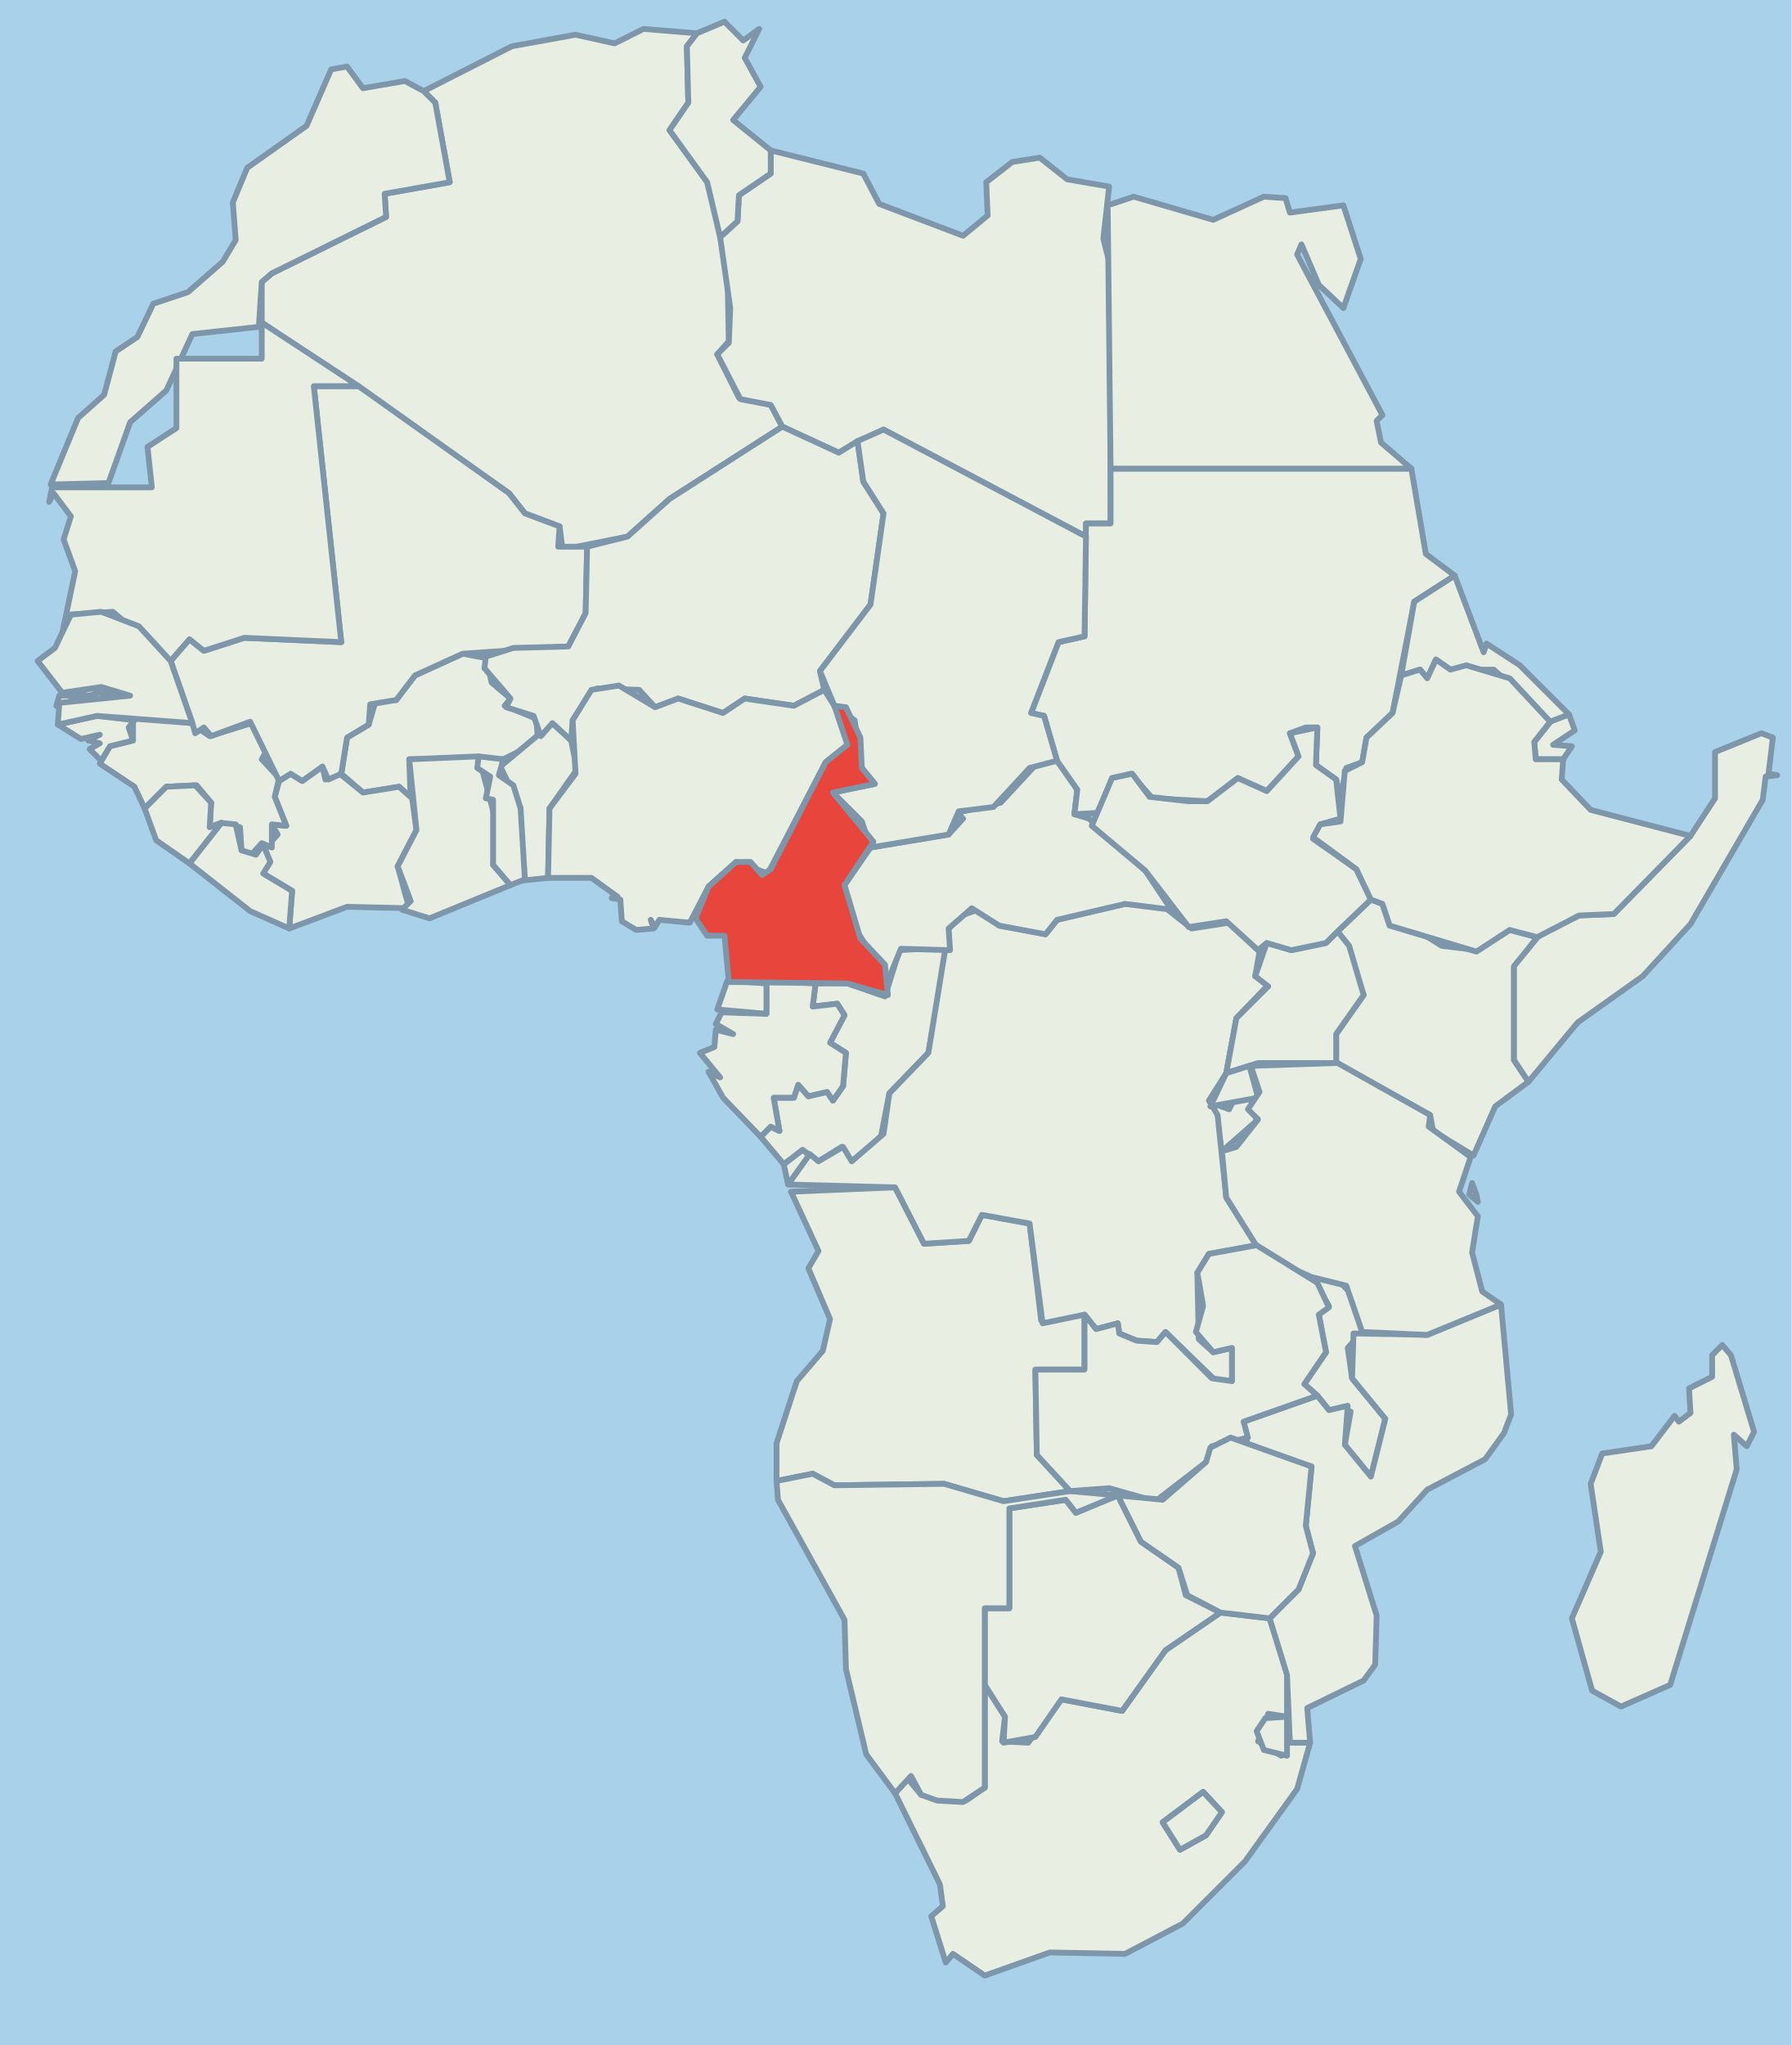
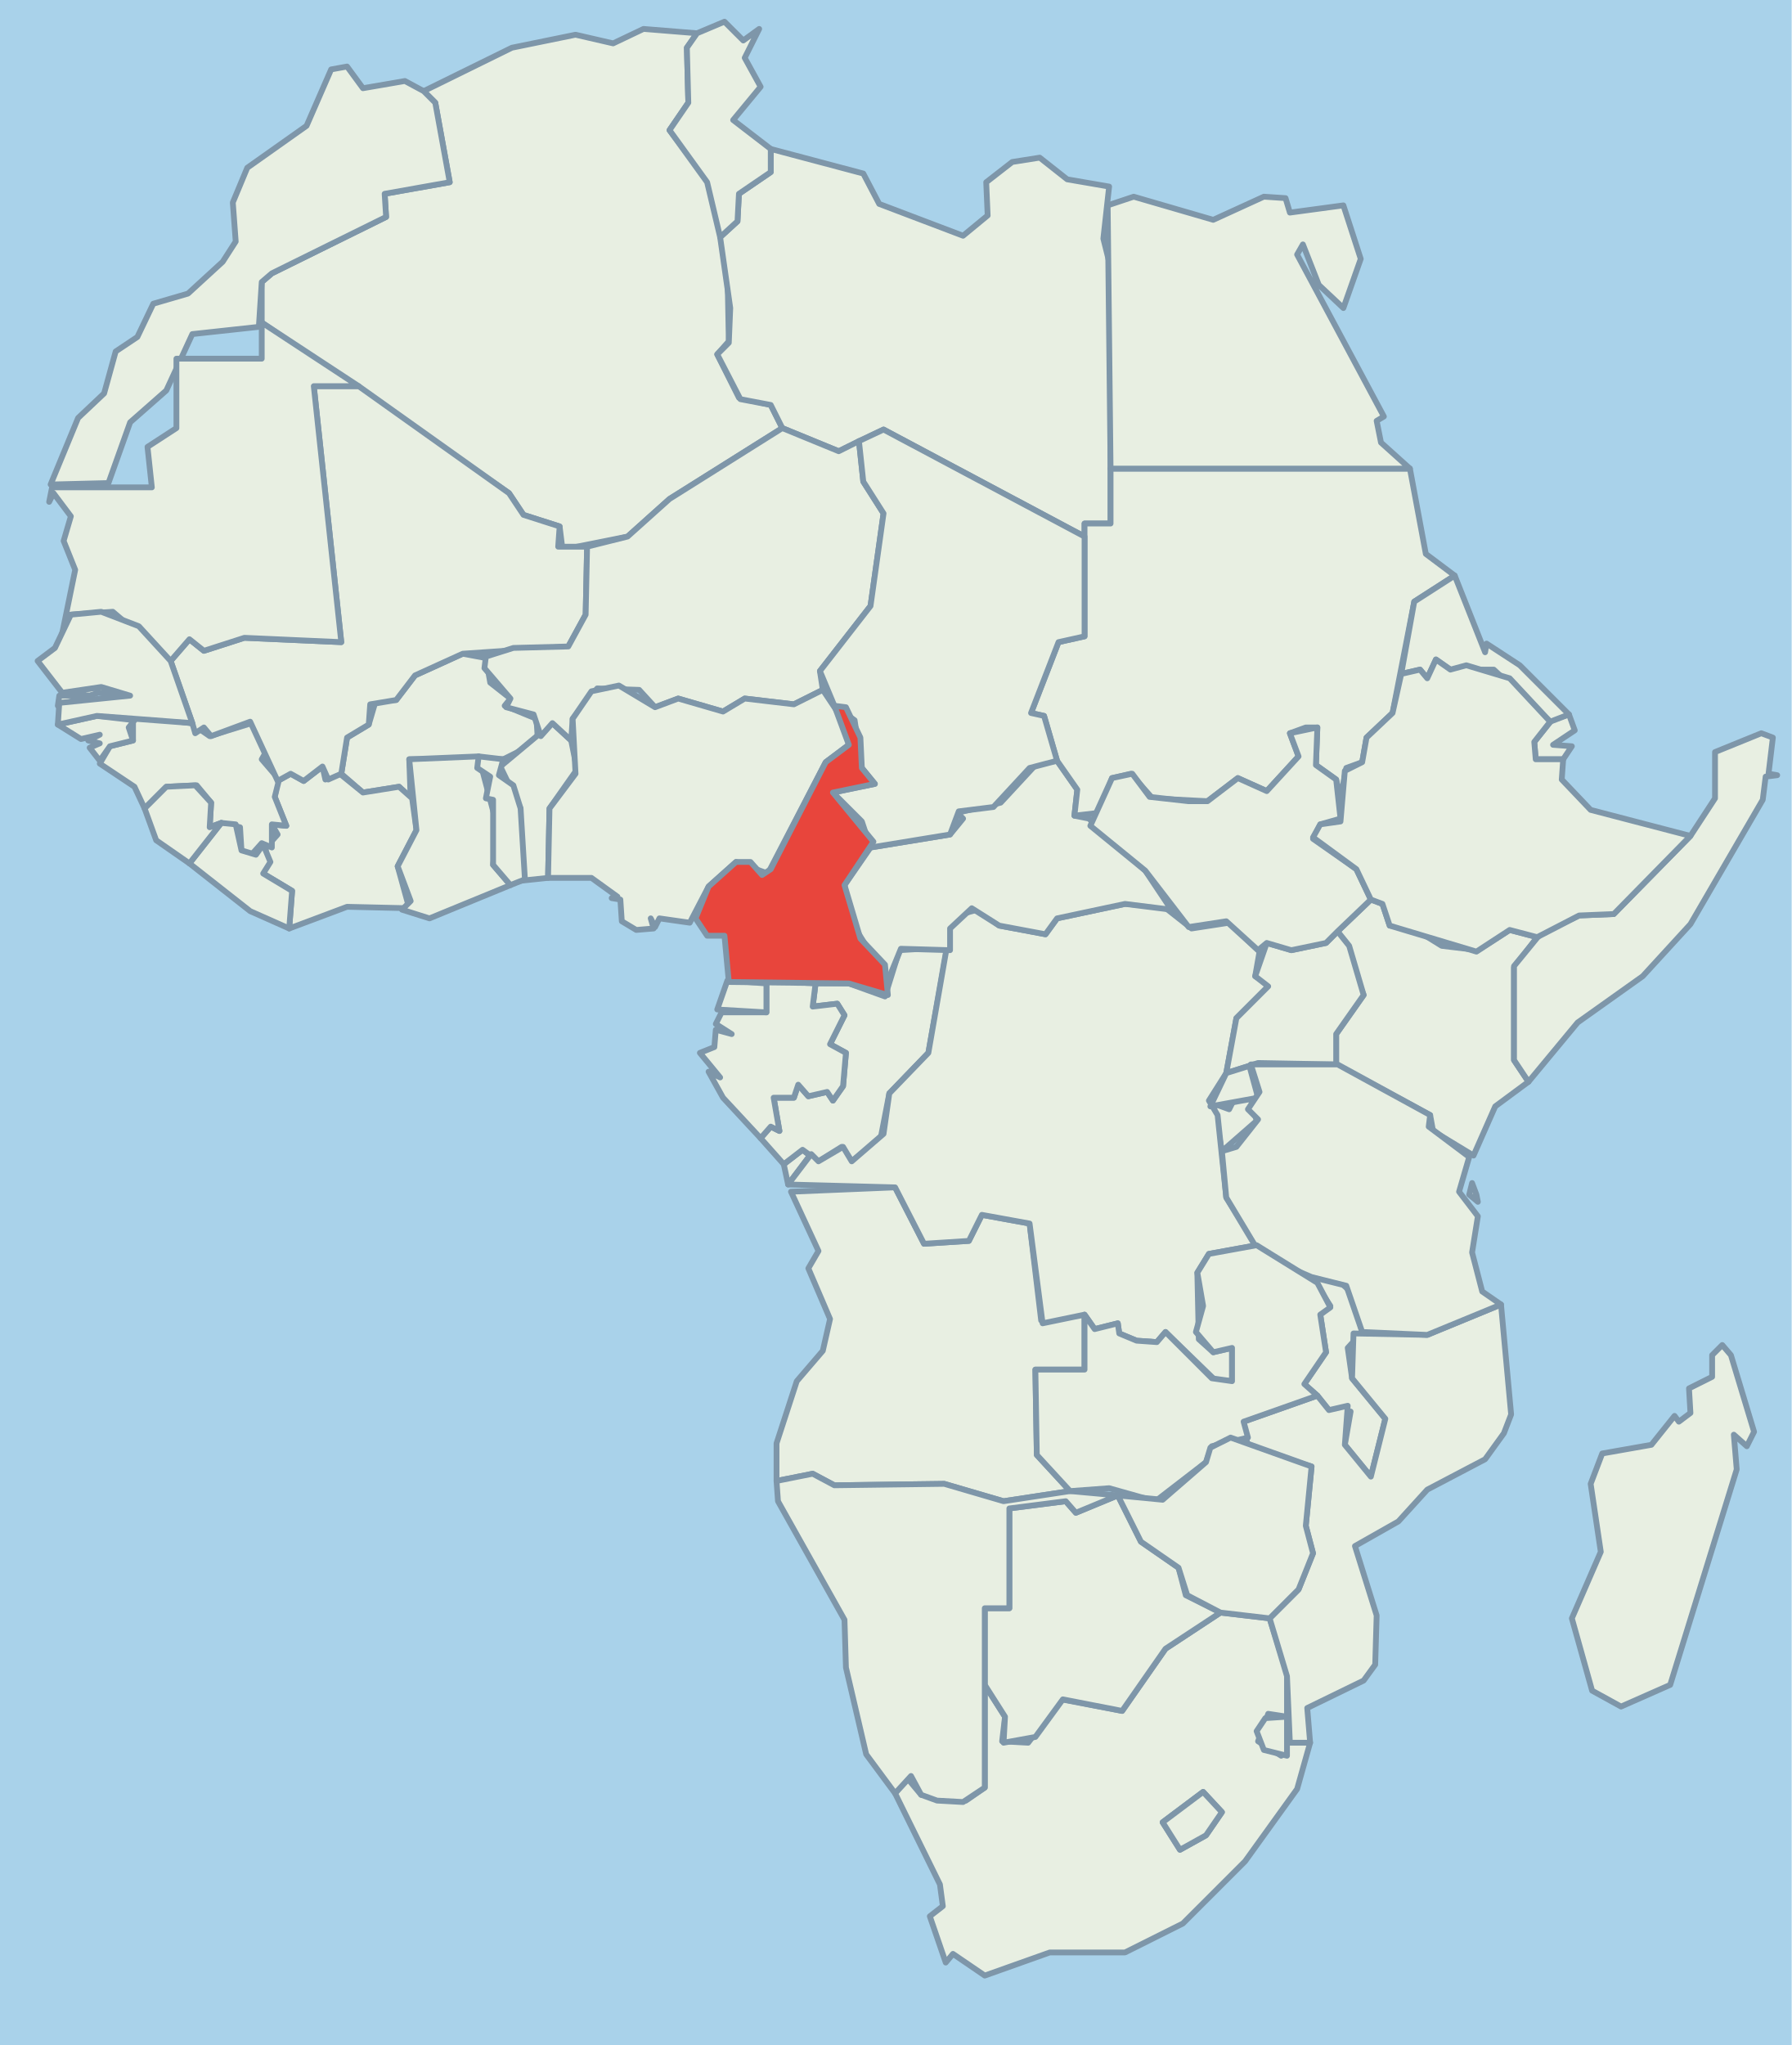
<svg xmlns="http://www.w3.org/2000/svg" viewBox="-0.332 -0.718 1.239 1.414" preserveAspectRatio="xMidYMid meet">
  <rect x="-0.332" y="-0.718" width="1.239" height="1.414" fill="#a9d2ea" />
  <g stroke="#7e96a9" stroke-width="0.004" stroke-linejoin="round">
-     <path d="M0.512,0.397 0.546,0.401 0.558,0.439 0.558,0.469 0.545,0.467 0.538,0.486 0.554,0.496 0.558,0.486 0.574,0.487 0.565,0.519 0.529,0.569 0.486,0.612 0.446,0.633 0.394,0.632 0.349,0.648 0.327,0.633 0.322,0.639 0.312,0.607 0.32,0.6 0.318,0.585 0.287,0.522 0.295,0.511 0.305,0.523 0.336,0.527 0.349,0.518 0.349,0.447 0.363,0.469 0.361,0.486 0.379,0.487 0.402,0.457 0.444,0.465 0.474,0.423 0.512,0.397Z M0.502,0.551 0.513,0.535 0.5,0.521 0.472,0.542 0.484,0.561 0.502,0.551Z" fill="#e8efe2" />
-     <path d="M0.15,-0.695 0.143,-0.686 0.144,-0.647 0.131,-0.628 0.158,-0.591 0.171,-0.533 0.172,-0.482 0.164,-0.473 0.179,-0.443 0.201,-0.438 0.209,-0.423 0.131,-0.373 0.102,-0.347 0.057,-0.338 0.055,-0.354 0.031,-0.363 0.02,-0.377 -0.151,-0.495 -0.151,-0.523 -0.144,-0.529 -0.065,-0.568 -0.066,-0.584 -0.021,-0.592 -0.031,-0.647 -0.039,-0.655 0.022,-0.686 0.066,-0.694 0.093,-0.688 0.113,-0.698 0.15,-0.695Z" fill="#e8efe2" />
+     <path d="M0.512,0.397 0.546,0.401 0.558,0.439 0.558,0.469 0.545,0.467 0.538,0.486 0.554,0.496 0.558,0.486 0.574,0.487 0.565,0.519 0.529,0.569 0.486,0.612 0.446,0.632 0.394,0.632 0.349,0.648 0.327,0.633 0.322,0.639 0.311,0.607 0.32,0.6 0.318,0.585 0.287,0.522 0.295,0.511 0.305,0.523 0.336,0.527 0.349,0.518 0.349,0.447 0.363,0.469 0.361,0.486 0.379,0.487 0.402,0.457 0.444,0.465 0.474,0.422 0.512,0.397Z M0.502,0.551 0.513,0.535 0.5,0.521 0.472,0.542 0.484,0.561 0.502,0.551Z" fill="#e8efe2" />
+     <path d="M0.15,-0.695 0.143,-0.685 0.144,-0.647 0.131,-0.628 0.158,-0.592 0.171,-0.533 0.172,-0.482 0.164,-0.473 0.179,-0.443 0.201,-0.438 0.209,-0.422 0.131,-0.373 0.102,-0.347 0.057,-0.338 0.055,-0.354 0.03,-0.362 0.02,-0.377 -0.151,-0.495 -0.151,-0.523 -0.144,-0.529 -0.065,-0.568 -0.066,-0.584 -0.021,-0.592 -0.031,-0.647 -0.039,-0.655 0.022,-0.685 0.066,-0.694 0.092,-0.688 0.113,-0.698 0.15,-0.695Z" fill="#e8efe2" />
    <path d="M0.228,0.081 0.213,0.101 0.21,0.087 0.223,0.077 0.228,0.081Z M0.418,0.191 0.418,0.229 0.384,0.229 0.385,0.288 0.408,0.313 0.362,0.32 0.321,0.308 0.245,0.309 0.23,0.301 0.205,0.306 0.205,0.28 0.219,0.237 0.237,0.216 0.242,0.194 0.227,0.159 0.234,0.147 0.215,0.106 0.287,0.103 0.307,0.142 0.338,0.14 0.347,0.122 0.38,0.128 0.388,0.195 0.418,0.191Z" fill="#e8efe2" />
-     <path d="M0.441,0.316 0.457,0.348 0.483,0.366 0.488,0.385 0.512,0.397 0.474,0.423 0.444,0.465 0.402,0.457 0.384,0.483 0.362,0.487 0.363,0.469 0.349,0.447 0.349,0.394 0.366,0.394 0.366,0.325 0.405,0.319 0.412,0.328 0.441,0.316Z" fill="#e8efe2" />
-     <path d="M0.016,-0.193 -0.049,-0.193 -0.048,-0.165 -0.056,-0.174 -0.081,-0.17 -0.096,-0.183 -0.092,-0.208 -0.077,-0.217 -0.072,-0.234 -0.058,-0.234 -0.045,-0.251 -0.012,-0.266 0.004,-0.263 0.008,-0.246 0.021,-0.235 0.017,-0.23 0.039,-0.221 0.04,-0.205 0.016,-0.193Z" fill="#e8efe2" />
+     <path d="M0.441,0.316 0.457,0.348 0.483,0.366 0.488,0.385 0.512,0.397 0.474,0.422 0.444,0.465 0.403,0.457 0.384,0.483 0.362,0.487 0.363,0.469 0.349,0.447 0.349,0.394 0.366,0.394 0.366,0.325 0.405,0.32 0.412,0.328 0.441,0.316Z" fill="#e8efe2" />
+     <path d="M0.016,-0.193 -0.049,-0.193 -0.048,-0.165 -0.056,-0.174 -0.081,-0.17 -0.096,-0.183 -0.092,-0.208 -0.077,-0.217 -0.072,-0.234 -0.058,-0.234 -0.045,-0.251 -0.012,-0.266 0.004,-0.263 0.007,-0.246 0.021,-0.235 0.017,-0.23 0.039,-0.221 0.04,-0.205 0.016,-0.193Z" fill="#e8efe2" />
    <path d="M0.533,0.042 0.537,0.057 0.513,0.078 0.507,0.045 0.518,0.049 0.522,0.041 0.533,0.042Z" fill="#e8efe2" />
    <path d="M0.028,-0.109 0.028,-0.159 0.014,-0.188 0.05,-0.218 0.063,-0.206 0.067,-0.186 0.048,-0.159 0.047,-0.111 0.028,-0.109Z" fill="#e8efe2" />
-     <path d="M0.194,0.068 0.201,0.061 0.207,0.064 0.203,0.041 0.217,0.041 0.22,0.032 0.227,0.04 0.24,0.037 0.244,0.043 0.251,0.033 0.253,0.01 0.242,0.003 0.252,-0.016 0.247,-0.024 0.23,-0.022 0.232,-0.038 0.254,-0.038 0.28,-0.029 0.29,-0.061 0.323,-0.063 0.31,0.01 0.283,0.038 0.277,0.069 0.257,0.085 0.25,0.075 0.234,0.085 0.223,0.077 0.21,0.087 0.194,0.068Z" fill="#e8efe2" />
-     <path d="M0.537,0.143 0.504,0.149 0.496,0.162 0.497,0.208 0.507,0.217 0.52,0.214 0.52,0.237 0.508,0.236 0.474,0.203 0.468,0.21 0.454,0.209 0.442,0.204 0.441,0.197 0.426,0.201 0.418,0.191 0.389,0.197 0.38,0.128 0.347,0.122 0.338,0.14 0.307,0.142 0.287,0.103 0.213,0.101 0.228,0.08 0.234,0.085 0.251,0.075 0.257,0.085 0.279,0.066 0.283,0.038 0.31,0.01 0.324,-0.076 0.333,-0.085 0.344,-0.089 0.359,-0.078 0.391,-0.072 0.399,-0.082 0.446,-0.093 0.473,-0.091 0.492,-0.076 0.518,-0.08 0.539,-0.06 0.536,-0.043 0.546,-0.038 0.523,-0.014 0.516,0.024 0.504,0.043 0.51,0.053 0.516,0.11 0.537,0.143Z" fill="#e8efe2" />
-     <path d="M-0.139,-0.178 -0.131,-0.183 -0.123,-0.178 -0.109,-0.188 -0.107,-0.179 -0.097,-0.183 -0.081,-0.17 -0.056,-0.174 -0.047,-0.166 -0.044,-0.144 -0.057,-0.119 -0.049,-0.09 -0.092,-0.091 -0.132,-0.076 -0.13,-0.102 -0.15,-0.114 -0.148,-0.132 -0.14,-0.141 -0.144,-0.148 -0.134,-0.147 -0.142,-0.167 -0.139,-0.178Z" fill="#e8efe2" />
+     <path d="M0.194,0.069 0.201,0.061 0.207,0.064 0.203,0.041 0.217,0.041 0.22,0.032 0.227,0.04 0.24,0.037 0.244,0.043 0.251,0.033 0.253,0.01 0.242,0.004 0.252,-0.016 0.247,-0.024 0.23,-0.022 0.232,-0.038 0.255,-0.038 0.28,-0.029 0.29,-0.061 0.323,-0.063 0.31,0.01 0.283,0.038 0.277,0.069 0.257,0.085 0.25,0.075 0.234,0.085 0.223,0.077 0.21,0.087 0.194,0.069Z" fill="#e8efe2" />
+     <path d="M0.537,0.143 0.504,0.149 0.496,0.162 0.497,0.208 0.507,0.217 0.52,0.214 0.52,0.237 0.508,0.236 0.474,0.203 0.468,0.21 0.454,0.209 0.442,0.204 0.441,0.197 0.425,0.201 0.418,0.191 0.389,0.197 0.38,0.128 0.347,0.122 0.338,0.14 0.307,0.142 0.287,0.103 0.213,0.101 0.229,0.08 0.234,0.085 0.251,0.075 0.257,0.085 0.279,0.066 0.283,0.038 0.31,0.01 0.325,-0.076 0.333,-0.086 0.344,-0.089 0.359,-0.078 0.391,-0.072 0.399,-0.083 0.446,-0.093 0.473,-0.091 0.492,-0.076 0.518,-0.08 0.539,-0.06 0.536,-0.043 0.546,-0.037 0.523,-0.014 0.516,0.024 0.504,0.043 0.51,0.053 0.516,0.11 0.537,0.143Z" fill="#e8efe2" />
+     <path d="M-0.14,-0.178 -0.131,-0.183 -0.122,-0.178 -0.109,-0.188 -0.107,-0.179 -0.097,-0.183 -0.081,-0.17 -0.056,-0.174 -0.047,-0.166 -0.044,-0.144 -0.057,-0.119 -0.049,-0.09 -0.092,-0.091 -0.132,-0.076 -0.13,-0.102 -0.15,-0.114 -0.148,-0.132 -0.14,-0.141 -0.144,-0.148 -0.134,-0.147 -0.142,-0.167 -0.14,-0.178Z" fill="#e8efe2" />
    <path d="M0.755,-0.202 0.749,-0.193 0.73,-0.193 0.729,-0.205 0.741,-0.22 0.753,-0.224 0.757,-0.213 0.742,-0.203 0.755,-0.202Z" fill="#e8efe2" />
    <path d="M0.558,0.469 0.558,0.496 0.542,0.492 0.537,0.479 0.543,0.47 0.558,0.469Z" fill="#e8efe2" />
-     <path d="M0.232,-0.038 0.23,-0.022 0.247,-0.024 0.252,-0.016 0.242,0.003 0.253,0.01 0.251,0.033 0.244,0.043 0.24,0.037 0.227,0.04 0.22,0.032 0.217,0.041 0.203,0.041 0.207,0.064 0.201,0.061 0.194,0.068 0.168,0.041 0.158,0.023 0.166,0.027 0.152,0.01 0.162,0.006 0.163,-0.006 0.175,-0.003 0.163,-0.01 0.167,-0.018 0.198,-0.017 0.198,-0.04 0.232,-0.038Z" fill="#e8efe2" />
-     <path d="M-0.289,-0.239 -0.262,-0.243 -0.241,-0.236 -0.264,-0.239 -0.293,-0.23 -0.291,-0.237 -0.269,-0.237 -0.289,-0.239Z" fill="#e8efe2" />
+     <path d="M0.232,-0.038 0.23,-0.022 0.247,-0.024 0.252,-0.016 0.242,0.004 0.253,0.01 0.251,0.033 0.244,0.043 0.24,0.037 0.227,0.04 0.22,0.032 0.217,0.041 0.203,0.041 0.207,0.064 0.201,0.061 0.194,0.069 0.168,0.041 0.158,0.023 0.166,0.027 0.152,0.01 0.162,0.006 0.163,-0.006 0.174,-0.003 0.163,-0.01 0.167,-0.018 0.198,-0.018 0.198,-0.04 0.232,-0.038Z" fill="#e8efe2" />
+     <path d="M-0.289,-0.239 -0.262,-0.243 -0.241,-0.236 -0.264,-0.239 -0.292,-0.23 -0.291,-0.237 -0.269,-0.237 -0.289,-0.239Z" fill="#e8efe2" />
    <path d="M-0.001,-0.195 0.012,-0.146 0.009,-0.12 0.021,-0.106 -0.035,-0.083 -0.054,-0.089 -0.048,-0.095 -0.057,-0.119 -0.044,-0.144 -0.049,-0.193 -0.001,-0.195Z" fill="#e8efe2" />
-     <path d="M-0.179,-0.149 -0.187,-0.146 -0.186,-0.163 -0.196,-0.175 -0.217,-0.174 -0.232,-0.159 -0.239,-0.174 -0.263,-0.19 -0.256,-0.202 -0.24,-0.206 -0.24,-0.223 -0.2,-0.218 -0.187,-0.209 -0.158,-0.218 -0.147,-0.2 -0.151,-0.193 -0.139,-0.18 -0.142,-0.167 -0.134,-0.147 -0.144,-0.148 -0.144,-0.132 -0.151,-0.135 -0.159,-0.126 -0.165,-0.13 -0.166,-0.146 -0.179,-0.149Z" fill="#e8efe2" />
-     <path d="M0.198,-0.038 0.198,-0.017 0.164,-0.02 0.171,-0.04 0.198,-0.038Z" fill="#e8efe2" />
-     <path d="M-0.292,-0.217 -0.265,-0.223 -0.239,-0.22 -0.243,-0.215 -0.24,-0.206 -0.256,-0.202 -0.262,-0.192 -0.27,-0.2 -0.263,-0.204 -0.271,-0.206 -0.263,-0.21 -0.276,-0.207 -0.292,-0.217Z" fill="#e8efe2" />
-     <path d="M0.592,0.017 0.592,-0.003 0.611,-0.03 0.593,-0.074 0.616,-0.096 0.624,-0.093 0.629,-0.078 0.644,-0.077 0.665,-0.064 0.69,-0.061 0.712,-0.075 0.731,-0.07 0.715,-0.049 0.715,0.015 0.725,0.03 0.702,0.047 0.687,0.081 0.659,0.064 0.657,0.053 0.592,0.017Z" fill="#e8efe2" />
+     <path d="M-0.179,-0.149 -0.187,-0.146 -0.186,-0.163 -0.196,-0.175 -0.217,-0.174 -0.232,-0.159 -0.239,-0.174 -0.263,-0.19 -0.256,-0.202 -0.24,-0.206 -0.24,-0.223 -0.2,-0.218 -0.187,-0.209 -0.158,-0.218 -0.147,-0.2 -0.151,-0.193 -0.139,-0.179 -0.142,-0.167 -0.134,-0.147 -0.144,-0.148 -0.144,-0.132 -0.151,-0.135 -0.159,-0.126 -0.165,-0.13 -0.166,-0.146 -0.179,-0.149Z" fill="#e8efe2" />
+     <path d="M0.198,-0.038 0.198,-0.018 0.164,-0.02 0.171,-0.04 0.198,-0.038Z" fill="#e8efe2" />
+     <path d="M-0.292,-0.217 -0.265,-0.223 -0.239,-0.22 -0.243,-0.215 -0.24,-0.206 -0.256,-0.202 -0.263,-0.192 -0.27,-0.201 -0.263,-0.204 -0.271,-0.206 -0.263,-0.21 -0.276,-0.207 -0.292,-0.217Z" fill="#e8efe2" />
+     <path d="M0.592,0.018 0.592,-0.003 0.611,-0.03 0.593,-0.074 0.616,-0.096 0.624,-0.093 0.629,-0.078 0.644,-0.077 0.665,-0.064 0.69,-0.061 0.712,-0.075 0.731,-0.07 0.715,-0.049 0.715,0.015 0.725,0.03 0.702,0.047 0.687,0.081 0.659,0.064 0.657,0.053 0.592,0.018Z" fill="#e8efe2" />
    <path d="M0.502,0.551 0.484,0.561 0.472,0.542 0.5,0.521 0.513,0.535 0.502,0.551Z" fill="#e8efe2" />
    <path d="M-0.201,-0.121 -0.179,-0.149 -0.169,-0.148 -0.165,-0.13 -0.155,-0.127 -0.15,-0.134 -0.145,-0.122 -0.15,-0.114 -0.13,-0.102 -0.132,-0.076 -0.159,-0.088 -0.201,-0.121Z" fill="#e8efe2" />
-     <path d="M0.166,-0.554 0.178,-0.565 0.179,-0.583 0.201,-0.598 0.201,-0.614 0.265,-0.598 0.276,-0.577 0.334,-0.555 0.351,-0.569 0.35,-0.592 0.368,-0.606 0.387,-0.609 0.406,-0.594 0.435,-0.589 0.431,-0.553 0.436,-0.533 0.436,-0.356 0.419,-0.356 0.419,-0.347 0.279,-0.421 0.248,-0.405 0.209,-0.423 0.201,-0.438 0.18,-0.442 0.164,-0.473 0.172,-0.481 0.173,-0.505 0.166,-0.554Z" fill="#e8efe2" />
-     <path d="M0.865,0.219 0.881,0.272 0.876,0.282 0.867,0.274 0.869,0.298 0.823,0.447 0.789,0.462 0.769,0.451 0.755,0.401 0.775,0.355 0.768,0.308 0.776,0.287 0.81,0.282 0.826,0.261 0.829,0.265 0.837,0.259 0.836,0.242 0.852,0.234 0.852,0.219 0.859,0.212 0.865,0.219Z" fill="#e8efe2" />
-     <path d="M0.579,0.247 0.57,0.239 0.585,0.217 0.58,0.191 0.587,0.185 0.575,0.165 0.593,0.167 0.602,0.176 0.61,0.203 0.6,0.214 0.603,0.235 0.626,0.263 0.616,0.303 0.598,0.281 0.602,0.258 0.587,0.257 0.579,0.247Z" fill="#e8efe2" />
-     <path d="M-0.199,-0.218 -0.214,-0.261 -0.201,-0.276 -0.191,-0.268 -0.163,-0.277 -0.096,-0.274 -0.115,-0.451 -0.084,-0.451 0.02,-0.377 0.031,-0.363 0.055,-0.354 0.054,-0.34 0.074,-0.34 0.073,-0.294 0.061,-0.271 -0.012,-0.266 -0.045,-0.251 -0.058,-0.234 -0.076,-0.231 -0.077,-0.217 -0.092,-0.208 -0.096,-0.183 -0.105,-0.179 -0.109,-0.188 -0.123,-0.178 -0.131,-0.183 -0.139,-0.178 -0.159,-0.219 -0.186,-0.209 -0.191,-0.215 -0.197,-0.211 -0.199,-0.218Z" fill="#e8efe2" />
-     <path d="M-0.039,-0.655 -0.031,-0.647 -0.021,-0.592 -0.066,-0.584 -0.065,-0.568 -0.144,-0.529 -0.151,-0.523 -0.153,-0.492 -0.199,-0.487 -0.217,-0.448 -0.242,-0.426 -0.257,-0.384 -0.297,-0.383 -0.278,-0.429 -0.26,-0.445 -0.252,-0.475 -0.237,-0.485 -0.226,-0.508 -0.202,-0.516 -0.178,-0.537 -0.169,-0.552 -0.171,-0.578 -0.161,-0.602 -0.12,-0.631 -0.103,-0.67 -0.092,-0.672 -0.081,-0.657 -0.052,-0.662 -0.039,-0.655Z" fill="#e8efe2" />
-     <path d="M-0.214,-0.261 -0.254,-0.295 -0.283,-0.293 -0.289,-0.28 -0.28,-0.323 -0.288,-0.345 -0.283,-0.361 -0.295,-0.377 -0.298,-0.371 -0.296,-0.381 -0.227,-0.381 -0.23,-0.409 -0.21,-0.422 -0.21,-0.47 -0.151,-0.47 -0.151,-0.495 -0.084,-0.451 -0.115,-0.451 -0.096,-0.274 -0.163,-0.277 -0.191,-0.268 -0.201,-0.276 -0.214,-0.261Z" fill="#e8efe2" />
-     <path d="M0.546,0.401 0.566,0.381 0.576,0.356 0.571,0.337 0.575,0.296 0.531,0.283 0.528,0.265 0.579,0.247 0.587,0.257 0.6,0.254 0.598,0.281 0.616,0.303 0.626,0.263 0.603,0.235 0.604,0.204 0.655,0.205 0.706,0.184 0.713,0.26 0.708,0.273 0.695,0.291 0.655,0.312 0.635,0.334 0.605,0.351 0.62,0.399 0.619,0.433 0.611,0.444 0.572,0.463 0.574,0.487 0.56,0.487 0.558,0.44 0.546,0.401Z" fill="#e8efe2" />
-     <path d="M0.408,0.313 0.441,0.316 0.412,0.328 0.405,0.319 0.366,0.325 0.366,0.394 0.349,0.394 0.349,0.518 0.334,0.528 0.316,0.527 0.305,0.523 0.298,0.51 0.287,0.522 0.267,0.495 0.253,0.436 0.252,0.402 0.206,0.319 0.205,0.306 0.23,0.301 0.245,0.309 0.321,0.308 0.362,0.32 0.408,0.313Z" fill="#e8efe2" />
-     <path d="M0.238,-0.241 0.217,-0.23 0.183,-0.235 0.168,-0.225 0.137,-0.235 0.121,-0.229 0.11,-0.241 0.081,-0.242 0.064,-0.22 0.063,-0.206 0.05,-0.218 0.042,-0.209 0.037,-0.223 0.018,-0.229 0.021,-0.235 0.003,-0.256 0.004,-0.264 0.023,-0.27 0.061,-0.271 0.073,-0.294 0.074,-0.34 0.102,-0.347 0.131,-0.373 0.209,-0.423 0.248,-0.405 0.261,-0.413 0.265,-0.385 0.279,-0.363 0.27,-0.3 0.235,-0.254 0.238,-0.241Z" fill="#e8efe2" />
-     <path d="M0.238,-0.241 0.255,-0.214 0.254,-0.203 0.239,-0.191 0.199,-0.114 0.177,-0.122 0.158,-0.105 0.145,-0.08 0.124,-0.082 0.121,-0.077 0.118,-0.082 0.12,-0.076 0.108,-0.075 0.098,-0.081 0.097,-0.096 0.091,-0.097 0.095,-0.098 0.077,-0.111 0.047,-0.111 0.048,-0.159 0.066,-0.183 0.064,-0.22 0.077,-0.241 0.096,-0.244 0.121,-0.229 0.137,-0.235 0.168,-0.225 0.183,-0.235 0.217,-0.23 0.238,-0.241Z" fill="#e8efe2" />
-     <path d="M0.592,0.017 0.538,0.017 0.516,0.024 0.523,-0.014 0.545,-0.036 0.536,-0.043 0.544,-0.066 0.561,-0.061 0.585,-0.066 0.593,-0.074 0.601,-0.064 0.611,-0.03 0.592,-0.003 0.592,0.017Z" fill="#e8efe2" />
+     <path d="M0.166,-0.554 0.178,-0.565 0.179,-0.584 0.201,-0.599 0.201,-0.615 0.265,-0.598 0.276,-0.577 0.334,-0.555 0.351,-0.569 0.35,-0.592 0.368,-0.606 0.387,-0.609 0.406,-0.594 0.435,-0.589 0.431,-0.553 0.436,-0.533 0.436,-0.356 0.418,-0.356 0.418,-0.347 0.279,-0.421 0.248,-0.406 0.209,-0.422 0.201,-0.438 0.18,-0.442 0.164,-0.473 0.172,-0.481 0.173,-0.505 0.166,-0.554Z" fill="#e8efe2" />
+     <path d="M0.865,0.219 0.881,0.272 0.876,0.282 0.867,0.274 0.869,0.298 0.823,0.447 0.789,0.462 0.769,0.451 0.755,0.401 0.775,0.355 0.768,0.308 0.776,0.287 0.81,0.281 0.826,0.261 0.829,0.265 0.837,0.259 0.836,0.242 0.852,0.234 0.852,0.219 0.859,0.212 0.865,0.219Z" fill="#e8efe2" />
+     <path d="M0.579,0.247 0.57,0.239 0.585,0.217 0.581,0.191 0.588,0.185 0.575,0.165 0.593,0.167 0.603,0.176 0.61,0.203 0.6,0.214 0.603,0.235 0.626,0.263 0.616,0.303 0.598,0.281 0.602,0.258 0.587,0.257 0.579,0.247Z" fill="#e8efe2" />
+     <path d="M-0.199,-0.218 -0.214,-0.261 -0.201,-0.276 -0.191,-0.268 -0.163,-0.277 -0.096,-0.274 -0.115,-0.451 -0.084,-0.451 0.02,-0.377 0.03,-0.362 0.055,-0.354 0.054,-0.34 0.074,-0.34 0.073,-0.293 0.061,-0.271 -0.012,-0.266 -0.045,-0.251 -0.058,-0.234 -0.076,-0.231 -0.077,-0.217 -0.092,-0.208 -0.096,-0.183 -0.105,-0.179 -0.109,-0.188 -0.122,-0.178 -0.131,-0.183 -0.14,-0.178 -0.159,-0.219 -0.186,-0.209 -0.191,-0.215 -0.197,-0.211 -0.199,-0.218Z" fill="#e8efe2" />
+     <path d="M-0.039,-0.655 -0.031,-0.647 -0.021,-0.592 -0.066,-0.584 -0.065,-0.568 -0.144,-0.529 -0.151,-0.523 -0.153,-0.492 -0.199,-0.487 -0.217,-0.448 -0.242,-0.426 -0.257,-0.384 -0.297,-0.383 -0.278,-0.429 -0.26,-0.446 -0.252,-0.475 -0.237,-0.485 -0.226,-0.508 -0.202,-0.515 -0.178,-0.537 -0.169,-0.551 -0.171,-0.578 -0.161,-0.602 -0.12,-0.631 -0.103,-0.67 -0.092,-0.672 -0.081,-0.657 -0.052,-0.662 -0.039,-0.655Z" fill="#e8efe2" />
+     <path d="M-0.214,-0.261 -0.254,-0.295 -0.283,-0.293 -0.289,-0.28 -0.28,-0.324 -0.288,-0.344 -0.283,-0.361 -0.295,-0.377 -0.298,-0.371 -0.296,-0.381 -0.227,-0.381 -0.23,-0.409 -0.21,-0.422 -0.21,-0.47 -0.151,-0.47 -0.151,-0.495 -0.084,-0.451 -0.115,-0.451 -0.096,-0.274 -0.163,-0.277 -0.191,-0.268 -0.201,-0.276 -0.214,-0.261Z" fill="#e8efe2" />
+     <path d="M0.546,0.401 0.566,0.381 0.576,0.356 0.571,0.337 0.575,0.296 0.531,0.283 0.528,0.265 0.579,0.247 0.587,0.257 0.6,0.254 0.598,0.281 0.616,0.303 0.626,0.263 0.603,0.235 0.604,0.204 0.655,0.205 0.706,0.184 0.713,0.26 0.708,0.273 0.695,0.291 0.655,0.312 0.635,0.334 0.605,0.351 0.62,0.399 0.619,0.433 0.611,0.444 0.572,0.463 0.574,0.487 0.56,0.487 0.558,0.441 0.546,0.401Z" fill="#e8efe2" />
+     <path d="M0.408,0.313 0.441,0.316 0.412,0.328 0.405,0.32 0.366,0.325 0.366,0.394 0.349,0.394 0.349,0.518 0.334,0.528 0.316,0.527 0.305,0.523 0.298,0.51 0.287,0.522 0.267,0.495 0.253,0.435 0.252,0.402 0.206,0.32 0.205,0.306 0.23,0.301 0.245,0.309 0.321,0.308 0.362,0.32 0.408,0.313Z" fill="#e8efe2" />
+     <path d="M0.237,-0.241 0.217,-0.231 0.183,-0.235 0.168,-0.226 0.137,-0.235 0.121,-0.229 0.11,-0.241 0.081,-0.242 0.064,-0.221 0.063,-0.206 0.05,-0.218 0.042,-0.209 0.037,-0.224 0.018,-0.229 0.021,-0.235 0.003,-0.256 0.004,-0.264 0.023,-0.27 0.061,-0.271 0.073,-0.293 0.074,-0.34 0.102,-0.347 0.131,-0.373 0.209,-0.422 0.248,-0.406 0.262,-0.413 0.265,-0.385 0.279,-0.363 0.27,-0.299 0.235,-0.254 0.237,-0.241Z" fill="#e8efe2" />
+     <path d="M0.237,-0.241 0.255,-0.214 0.255,-0.203 0.239,-0.191 0.199,-0.114 0.177,-0.122 0.158,-0.105 0.145,-0.08 0.124,-0.083 0.121,-0.077 0.118,-0.083 0.12,-0.076 0.108,-0.075 0.098,-0.081 0.097,-0.096 0.091,-0.097 0.095,-0.098 0.077,-0.111 0.047,-0.111 0.048,-0.159 0.066,-0.183 0.064,-0.221 0.077,-0.24 0.096,-0.244 0.121,-0.229 0.137,-0.235 0.168,-0.226 0.183,-0.235 0.217,-0.231 0.237,-0.241Z" fill="#e8efe2" />
+     <path d="M0.592,0.018 0.538,0.017 0.516,0.024 0.523,-0.014 0.545,-0.036 0.536,-0.043 0.544,-0.066 0.561,-0.061 0.585,-0.066 0.593,-0.074 0.601,-0.064 0.611,-0.03 0.592,-0.003 0.592,0.018Z" fill="#e8efe2" />
    <path d="M0.516,0.024 0.532,0.019 0.538,0.041 0.505,0.047 0.516,0.024Z" fill="#e8efe2" />
-     <path d="M0.421,-0.152 0.46,-0.116 0.478,-0.089 0.446,-0.093 0.399,-0.082 0.391,-0.072 0.359,-0.078 0.34,-0.09 0.324,-0.076 0.325,-0.061 0.291,-0.062 0.282,-0.04 0.257,-0.08 0.252,-0.106 0.27,-0.132 0.324,-0.141 0.334,-0.152 0.33,-0.156 0.36,-0.163 0.385,-0.19 0.399,-0.192 0.413,-0.172 0.411,-0.155 0.421,-0.152Z" fill="#e8efe2" />
+     <path d="M0.421,-0.152 0.46,-0.116 0.478,-0.089 0.446,-0.093 0.399,-0.083 0.391,-0.072 0.359,-0.078 0.34,-0.09 0.325,-0.076 0.325,-0.061 0.291,-0.062 0.282,-0.04 0.257,-0.08 0.252,-0.106 0.27,-0.132 0.325,-0.141 0.334,-0.152 0.33,-0.156 0.36,-0.163 0.385,-0.19 0.399,-0.192 0.413,-0.172 0.411,-0.154 0.421,-0.152Z" fill="#e8efe2" />
    <path d="M-0.179,-0.149 -0.201,-0.121 -0.224,-0.137 -0.232,-0.159 -0.217,-0.174 -0.197,-0.175 -0.186,-0.163 -0.187,-0.146 -0.179,-0.149Z" fill="#e8efe2" />
    <path d="M0.725,0.03 0.715,0.015 0.715,-0.05 0.733,-0.072 0.76,-0.085 0.784,-0.086 0.837,-0.14 0.854,-0.166 0.854,-0.198 0.886,-0.211 0.894,-0.208 0.891,-0.183 0.897,-0.182 0.889,-0.181 0.887,-0.165 0.837,-0.079 0.804,-0.043 0.759,-0.011 0.725,0.03Z" fill="#e8efe2" />
-     <path d="M0.595,-0.166 0.592,-0.179 0.578,-0.189 0.579,-0.215 0.571,-0.215 0.56,-0.211 0.566,-0.195 0.544,-0.171 0.524,-0.18 0.503,-0.164 0.465,-0.166 0.45,-0.183 0.437,-0.18 0.428,-0.156 0.411,-0.155 0.413,-0.172 0.399,-0.192 0.39,-0.223 0.381,-0.225 0.4,-0.274 0.418,-0.278 0.419,-0.356 0.436,-0.356 0.436,-0.394 0.644,-0.394 0.654,-0.335 0.674,-0.32 0.646,-0.302 0.631,-0.225 0.613,-0.208 0.61,-0.191 0.599,-0.187 0.595,-0.166Z" fill="#e8efe2" />
-     <path d="M0.593,-0.074 0.585,-0.066 0.561,-0.061 0.544,-0.066 0.538,-0.061 0.516,-0.081 0.49,-0.077 0.46,-0.116 0.423,-0.147 0.437,-0.18 0.451,-0.183 0.463,-0.167 0.49,-0.164 0.503,-0.164 0.524,-0.18 0.544,-0.171 0.566,-0.195 0.56,-0.211 0.579,-0.215 0.578,-0.189 0.592,-0.179 0.595,-0.152 0.581,-0.148 0.576,-0.138 0.606,-0.117 0.616,-0.096 0.593,-0.074Z" fill="#e8efe2" />
+     <path d="M0.595,-0.166 0.592,-0.179 0.578,-0.189 0.579,-0.215 0.571,-0.215 0.56,-0.211 0.566,-0.195 0.544,-0.171 0.524,-0.18 0.503,-0.164 0.465,-0.166 0.45,-0.183 0.437,-0.18 0.428,-0.156 0.411,-0.154 0.413,-0.172 0.399,-0.192 0.39,-0.223 0.381,-0.225 0.4,-0.274 0.418,-0.278 0.418,-0.356 0.436,-0.356 0.436,-0.394 0.643,-0.394 0.654,-0.335 0.674,-0.32 0.646,-0.302 0.631,-0.225 0.613,-0.208 0.61,-0.191 0.599,-0.187 0.595,-0.166Z" fill="#e8efe2" />
+     <path d="M0.593,-0.074 0.585,-0.066 0.561,-0.061 0.544,-0.066 0.538,-0.061 0.516,-0.081 0.49,-0.077 0.46,-0.116 0.422,-0.147 0.437,-0.18 0.451,-0.183 0.463,-0.167 0.49,-0.164 0.503,-0.164 0.524,-0.18 0.544,-0.171 0.566,-0.195 0.56,-0.211 0.579,-0.215 0.578,-0.189 0.592,-0.179 0.595,-0.152 0.581,-0.148 0.576,-0.138 0.606,-0.117 0.616,-0.096 0.593,-0.074Z" fill="#e8efe2" />
    <path d="M-0.214,-0.261 -0.199,-0.218 -0.265,-0.223 -0.292,-0.217 -0.291,-0.232 -0.242,-0.237 -0.262,-0.243 -0.289,-0.239 -0.306,-0.261 -0.294,-0.27 -0.283,-0.293 -0.262,-0.295 -0.236,-0.285 -0.214,-0.261Z" fill="#e8efe2" />
-     <path d="M0.689,0.108 0.69,0.113 0.684,0.108 0.686,0.1 0.689,0.108Z M0.575,0.165 0.541,0.15 0.516,0.11 0.513,0.078 0.523,0.075 0.538,0.056 0.531,0.049 0.539,0.037 0.533,0.019 0.593,0.017 0.657,0.053 0.656,0.061 0.685,0.082 0.677,0.106 0.69,0.123 0.686,0.148 0.693,0.175 0.706,0.184 0.655,0.205 0.61,0.203 0.599,0.171 0.575,0.165Z" fill="#e8efe2" />
-     <path d="M0.419,-0.347 0.418,-0.278 0.4,-0.274 0.381,-0.225 0.39,-0.223 0.399,-0.192 0.38,-0.187 0.355,-0.16 0.331,-0.157 0.324,-0.141 0.27,-0.132 0.264,-0.15 0.244,-0.17 0.273,-0.176 0.264,-0.187 0.259,-0.22 0.245,-0.23 0.235,-0.254 0.27,-0.3 0.279,-0.363 0.265,-0.385 0.261,-0.413 0.279,-0.421 0.419,-0.347Z" fill="#e8efe2" />
+     <path d="M0.689,0.108 0.69,0.113 0.684,0.108 0.686,0.1 0.689,0.108Z M0.575,0.165 0.54,0.15 0.516,0.11 0.513,0.078 0.523,0.075 0.538,0.056 0.531,0.049 0.539,0.037 0.533,0.018 0.593,0.018 0.657,0.053 0.656,0.061 0.684,0.082 0.677,0.106 0.69,0.123 0.686,0.148 0.693,0.175 0.706,0.184 0.655,0.205 0.61,0.203 0.599,0.171 0.575,0.165Z" fill="#e8efe2" />
+     <path d="M0.418,-0.347 0.418,-0.278 0.4,-0.274 0.381,-0.225 0.39,-0.223 0.399,-0.192 0.38,-0.187 0.355,-0.16 0.331,-0.157 0.325,-0.141 0.27,-0.132 0.264,-0.15 0.244,-0.17 0.273,-0.176 0.264,-0.187 0.259,-0.22 0.245,-0.23 0.235,-0.254 0.27,-0.299 0.279,-0.363 0.265,-0.385 0.262,-0.413 0.279,-0.421 0.418,-0.347Z" fill="#e8efe2" />
    <path d="M0.016,-0.193 0.013,-0.182 0.023,-0.175 0.028,-0.159 0.031,-0.11 0.021,-0.106 0.009,-0.12 0.009,-0.165 0.004,-0.166 0.007,-0.181 -0.002,-0.187 -0.001,-0.195 0.016,-0.193Z" fill="#e8efe2" />
-     <path d="M0.201,-0.614 0.201,-0.598 0.179,-0.583 0.178,-0.565 0.166,-0.554 0.157,-0.592 0.131,-0.628 0.144,-0.647 0.143,-0.686 0.15,-0.695 0.169,-0.703 0.182,-0.69 0.193,-0.698 0.183,-0.678 0.194,-0.658 0.175,-0.635 0.201,-0.614Z" fill="#e8efe2" />
-     <path d="M0.531,0.276 0.506,0.282 0.502,0.293 0.467,0.32 0.435,0.311 0.408,0.313 0.385,0.288 0.384,0.229 0.418,0.229 0.418,0.191 0.426,0.201 0.441,0.197 0.442,0.204 0.454,0.209 0.468,0.21 0.474,0.203 0.506,0.235 0.52,0.237 0.52,0.214 0.507,0.217 0.495,0.203 0.5,0.185 0.496,0.162 0.504,0.149 0.537,0.143 0.579,0.169 0.587,0.186 0.58,0.191 0.585,0.217 0.57,0.239 0.579,0.247 0.528,0.265 0.531,0.276Z" fill="#e8efe2" />
+     <path d="M0.201,-0.615 0.201,-0.599 0.179,-0.584 0.178,-0.565 0.166,-0.554 0.157,-0.592 0.131,-0.628 0.144,-0.647 0.143,-0.685 0.15,-0.695 0.169,-0.703 0.182,-0.69 0.193,-0.698 0.183,-0.678 0.194,-0.658 0.175,-0.635 0.201,-0.615Z" fill="#e8efe2" />
+     <path d="M0.531,0.276 0.506,0.282 0.502,0.293 0.467,0.32 0.435,0.311 0.408,0.313 0.385,0.288 0.384,0.229 0.418,0.229 0.418,0.191 0.425,0.201 0.441,0.197 0.442,0.204 0.454,0.209 0.468,0.21 0.474,0.203 0.506,0.235 0.52,0.237 0.52,0.214 0.507,0.217 0.495,0.203 0.5,0.185 0.496,0.162 0.504,0.149 0.537,0.143 0.579,0.169 0.588,0.186 0.581,0.191 0.585,0.217 0.57,0.239 0.579,0.247 0.528,0.265 0.531,0.276Z" fill="#e8efe2" />
    <path d="M0.546,0.401 0.512,0.397 0.489,0.385 0.483,0.366 0.457,0.348 0.441,0.316 0.472,0.319 0.502,0.293 0.505,0.283 0.519,0.276 0.575,0.296 0.571,0.337 0.576,0.356 0.566,0.381 0.546,0.401Z" fill="#e8efe2" />
-     <path d="M0.644,-0.394 0.436,-0.394 0.434,-0.576 0.452,-0.582 0.507,-0.566 0.542,-0.582 0.557,-0.581 0.56,-0.571 0.597,-0.576 0.609,-0.539 0.597,-0.505 0.58,-0.521 0.568,-0.549 0.565,-0.542 0.624,-0.431 0.62,-0.427 0.623,-0.412 0.644,-0.394Z" fill="#e8efe2" />
-     <path d="M0.637,-0.251 0.646,-0.302 0.674,-0.32 0.694,-0.267 0.696,-0.273 0.719,-0.258 0.753,-0.224 0.74,-0.219 0.701,-0.255 0.671,-0.255 0.661,-0.262 0.655,-0.249 0.65,-0.255 0.637,-0.251Z" fill="#e8efe2" />
-     <path d="M0.616,-0.096 0.606,-0.117 0.576,-0.139 0.581,-0.148 0.595,-0.15 0.598,-0.185 0.61,-0.191 0.613,-0.208 0.631,-0.225 0.637,-0.251 0.65,-0.255 0.655,-0.249 0.661,-0.262 0.671,-0.255 0.682,-0.258 0.712,-0.249 0.74,-0.219 0.729,-0.205 0.73,-0.193 0.749,-0.193 0.748,-0.179 0.768,-0.158 0.837,-0.14 0.784,-0.086 0.76,-0.085 0.731,-0.07 0.712,-0.075 0.689,-0.06 0.629,-0.078 0.624,-0.093 0.616,-0.096Z" fill="#e8efe2" />
-     <path d="M0.149,-0.083 0.158,-0.105 0.177,-0.122 0.187,-0.122 0.195,-0.113 0.201,-0.117 0.239,-0.191 0.254,-0.203 0.245,-0.23 0.253,-0.229 0.263,-0.208 0.264,-0.187 0.273,-0.176 0.244,-0.17 0.272,-0.136 0.252,-0.106 0.263,-0.069 0.28,-0.051 0.282,-0.03 0.254,-0.038 0.172,-0.039 0.169,-0.071 0.157,-0.071 0.149,-0.083Z" fill="#e8453c" />
+     <path d="M0.643,-0.394 0.436,-0.394 0.434,-0.576 0.452,-0.582 0.507,-0.566 0.542,-0.582 0.557,-0.581 0.56,-0.571 0.597,-0.576 0.609,-0.539 0.597,-0.505 0.58,-0.521 0.569,-0.549 0.565,-0.542 0.625,-0.43 0.62,-0.427 0.623,-0.412 0.643,-0.394Z" fill="#e8efe2" />
+     <path d="M0.637,-0.252 0.646,-0.302 0.674,-0.32 0.695,-0.267 0.696,-0.273 0.719,-0.258 0.753,-0.224 0.74,-0.219 0.701,-0.255 0.671,-0.255 0.661,-0.262 0.655,-0.249 0.65,-0.255 0.637,-0.252Z" fill="#e8efe2" />
+     <path d="M0.616,-0.096 0.606,-0.117 0.576,-0.139 0.581,-0.148 0.595,-0.15 0.598,-0.185 0.61,-0.191 0.613,-0.208 0.631,-0.225 0.637,-0.252 0.65,-0.255 0.655,-0.249 0.661,-0.262 0.671,-0.255 0.682,-0.258 0.712,-0.249 0.74,-0.219 0.729,-0.205 0.73,-0.193 0.749,-0.193 0.748,-0.179 0.768,-0.158 0.837,-0.14 0.784,-0.086 0.76,-0.085 0.731,-0.07 0.712,-0.075 0.689,-0.06 0.629,-0.078 0.624,-0.093 0.616,-0.096Z" fill="#e8efe2" />
+     <path d="M0.149,-0.083 0.158,-0.105 0.177,-0.122 0.187,-0.122 0.195,-0.113 0.201,-0.117 0.239,-0.191 0.255,-0.203 0.245,-0.23 0.253,-0.229 0.263,-0.208 0.264,-0.187 0.273,-0.176 0.244,-0.17 0.272,-0.136 0.252,-0.106 0.263,-0.069 0.28,-0.051 0.282,-0.03 0.255,-0.038 0.172,-0.039 0.169,-0.071 0.157,-0.071 0.149,-0.083Z" fill="#e8453c" />
  </g>
</svg>
